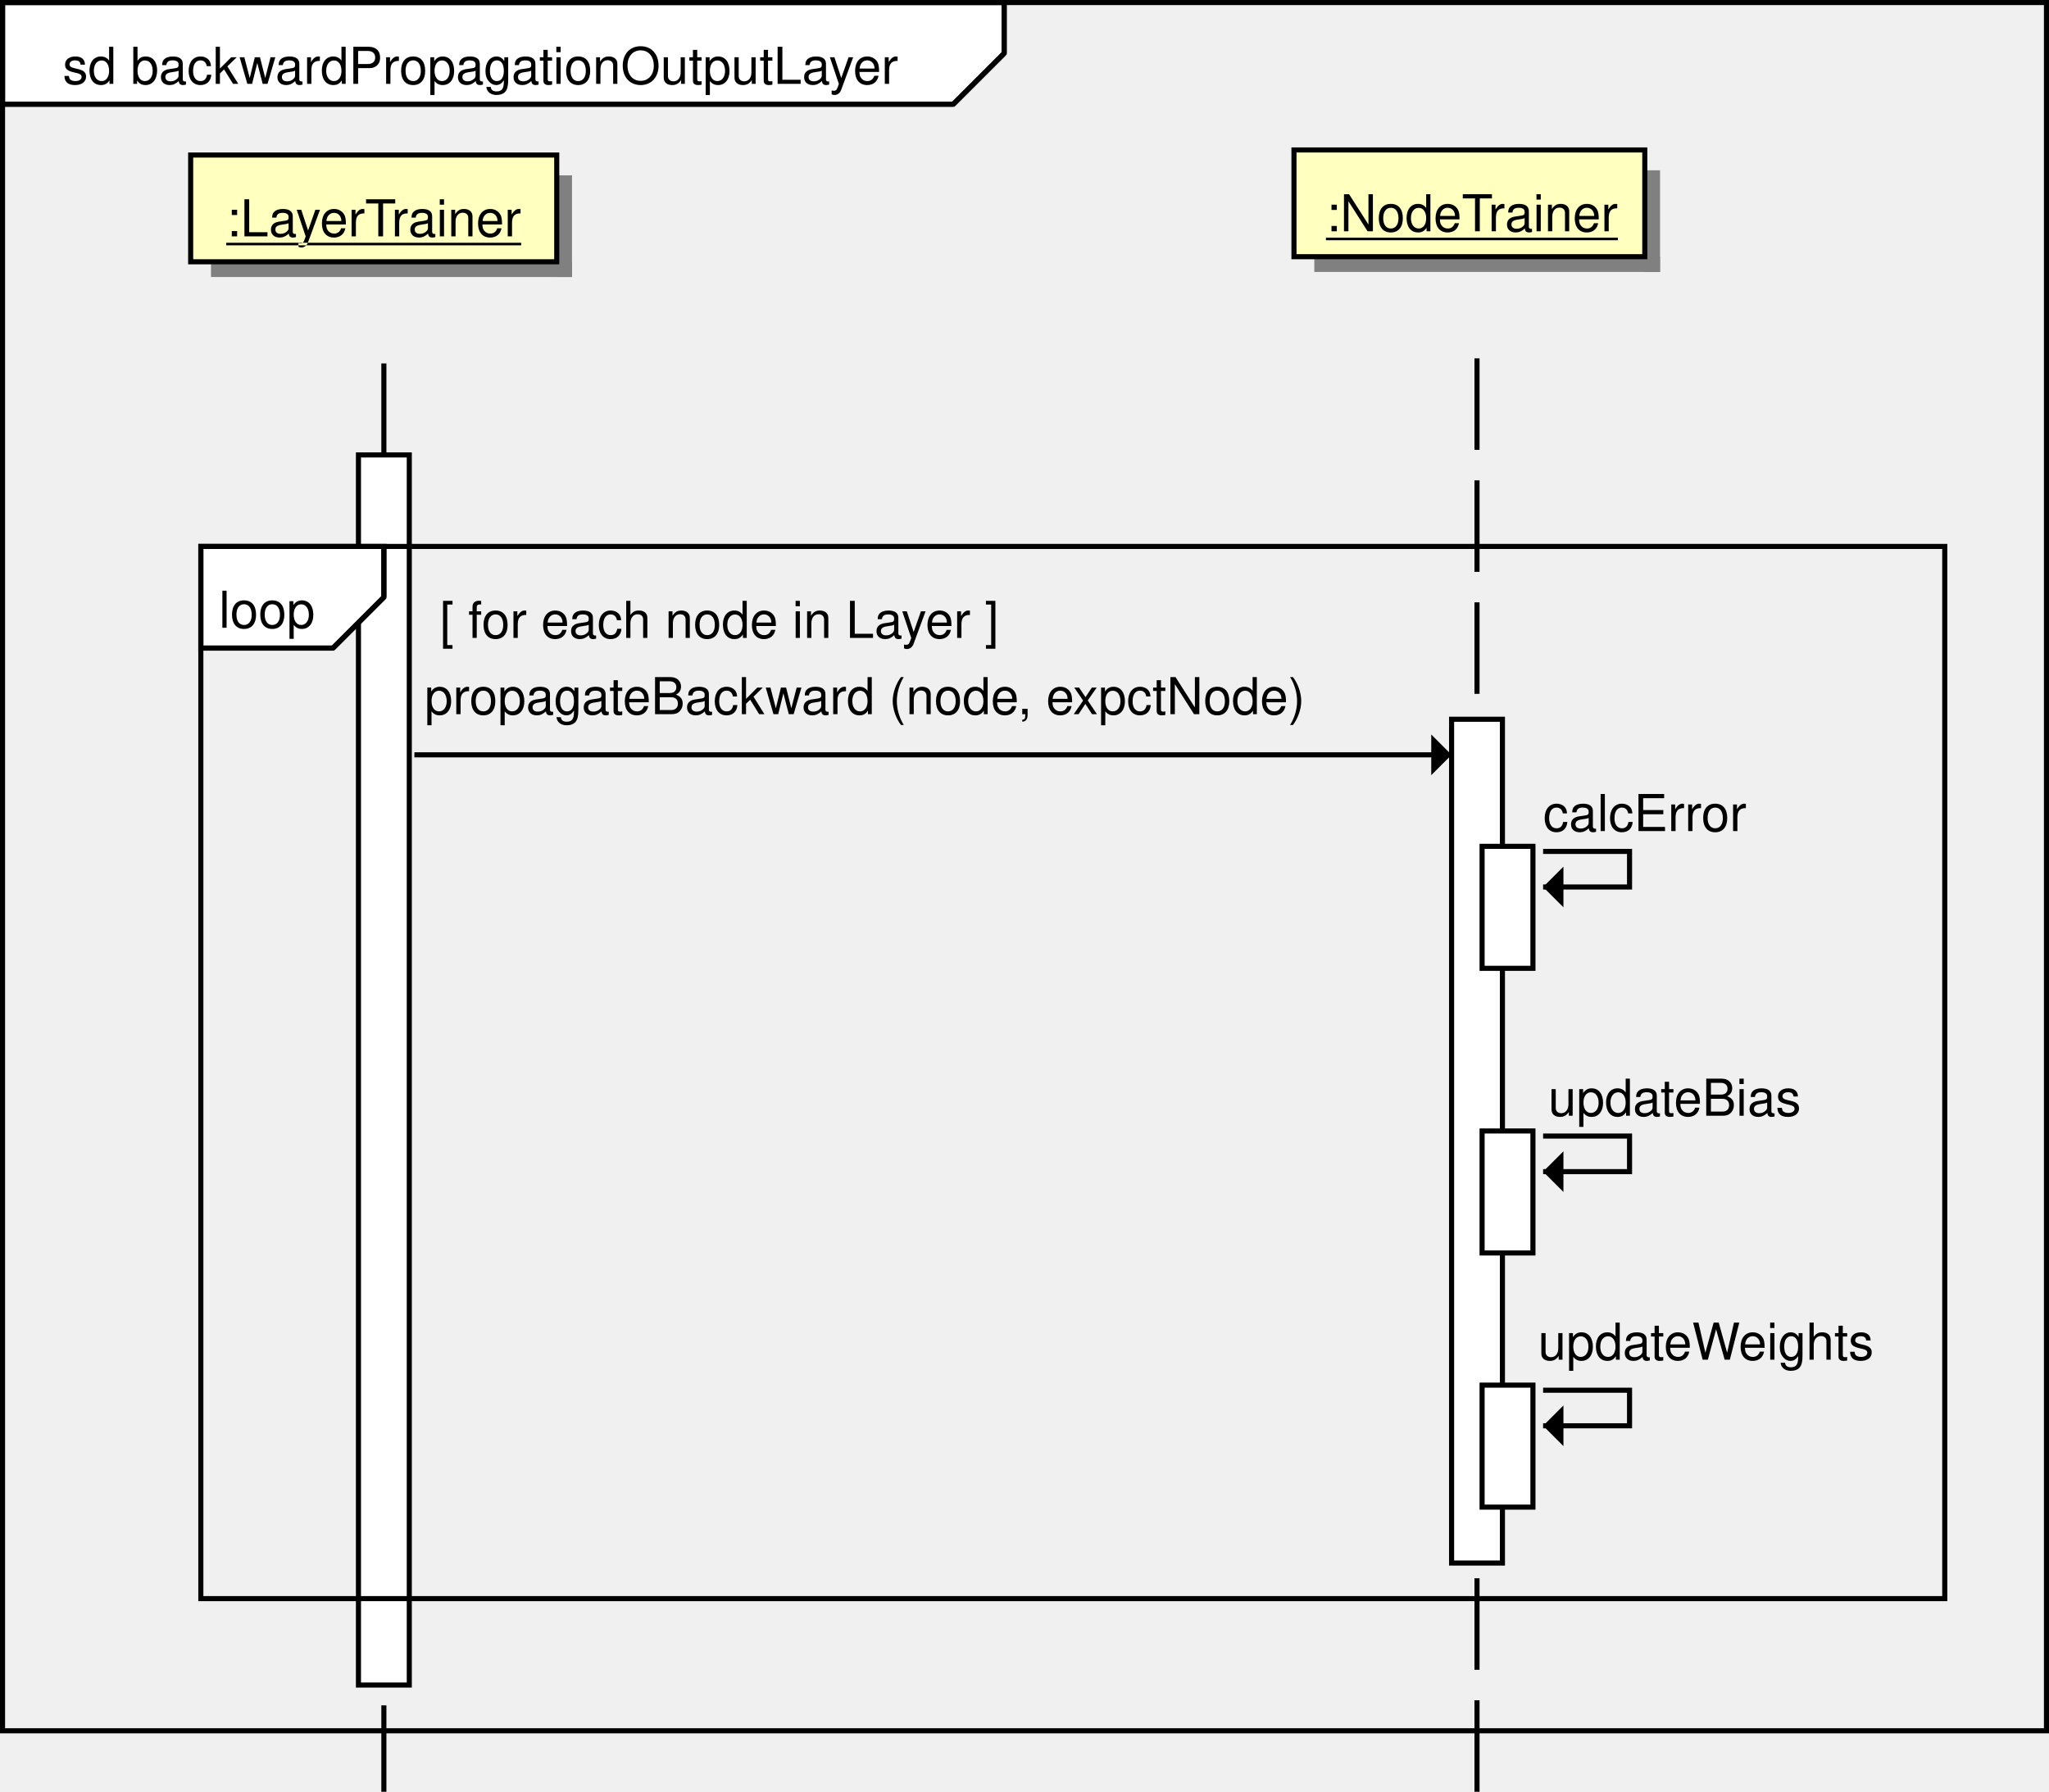
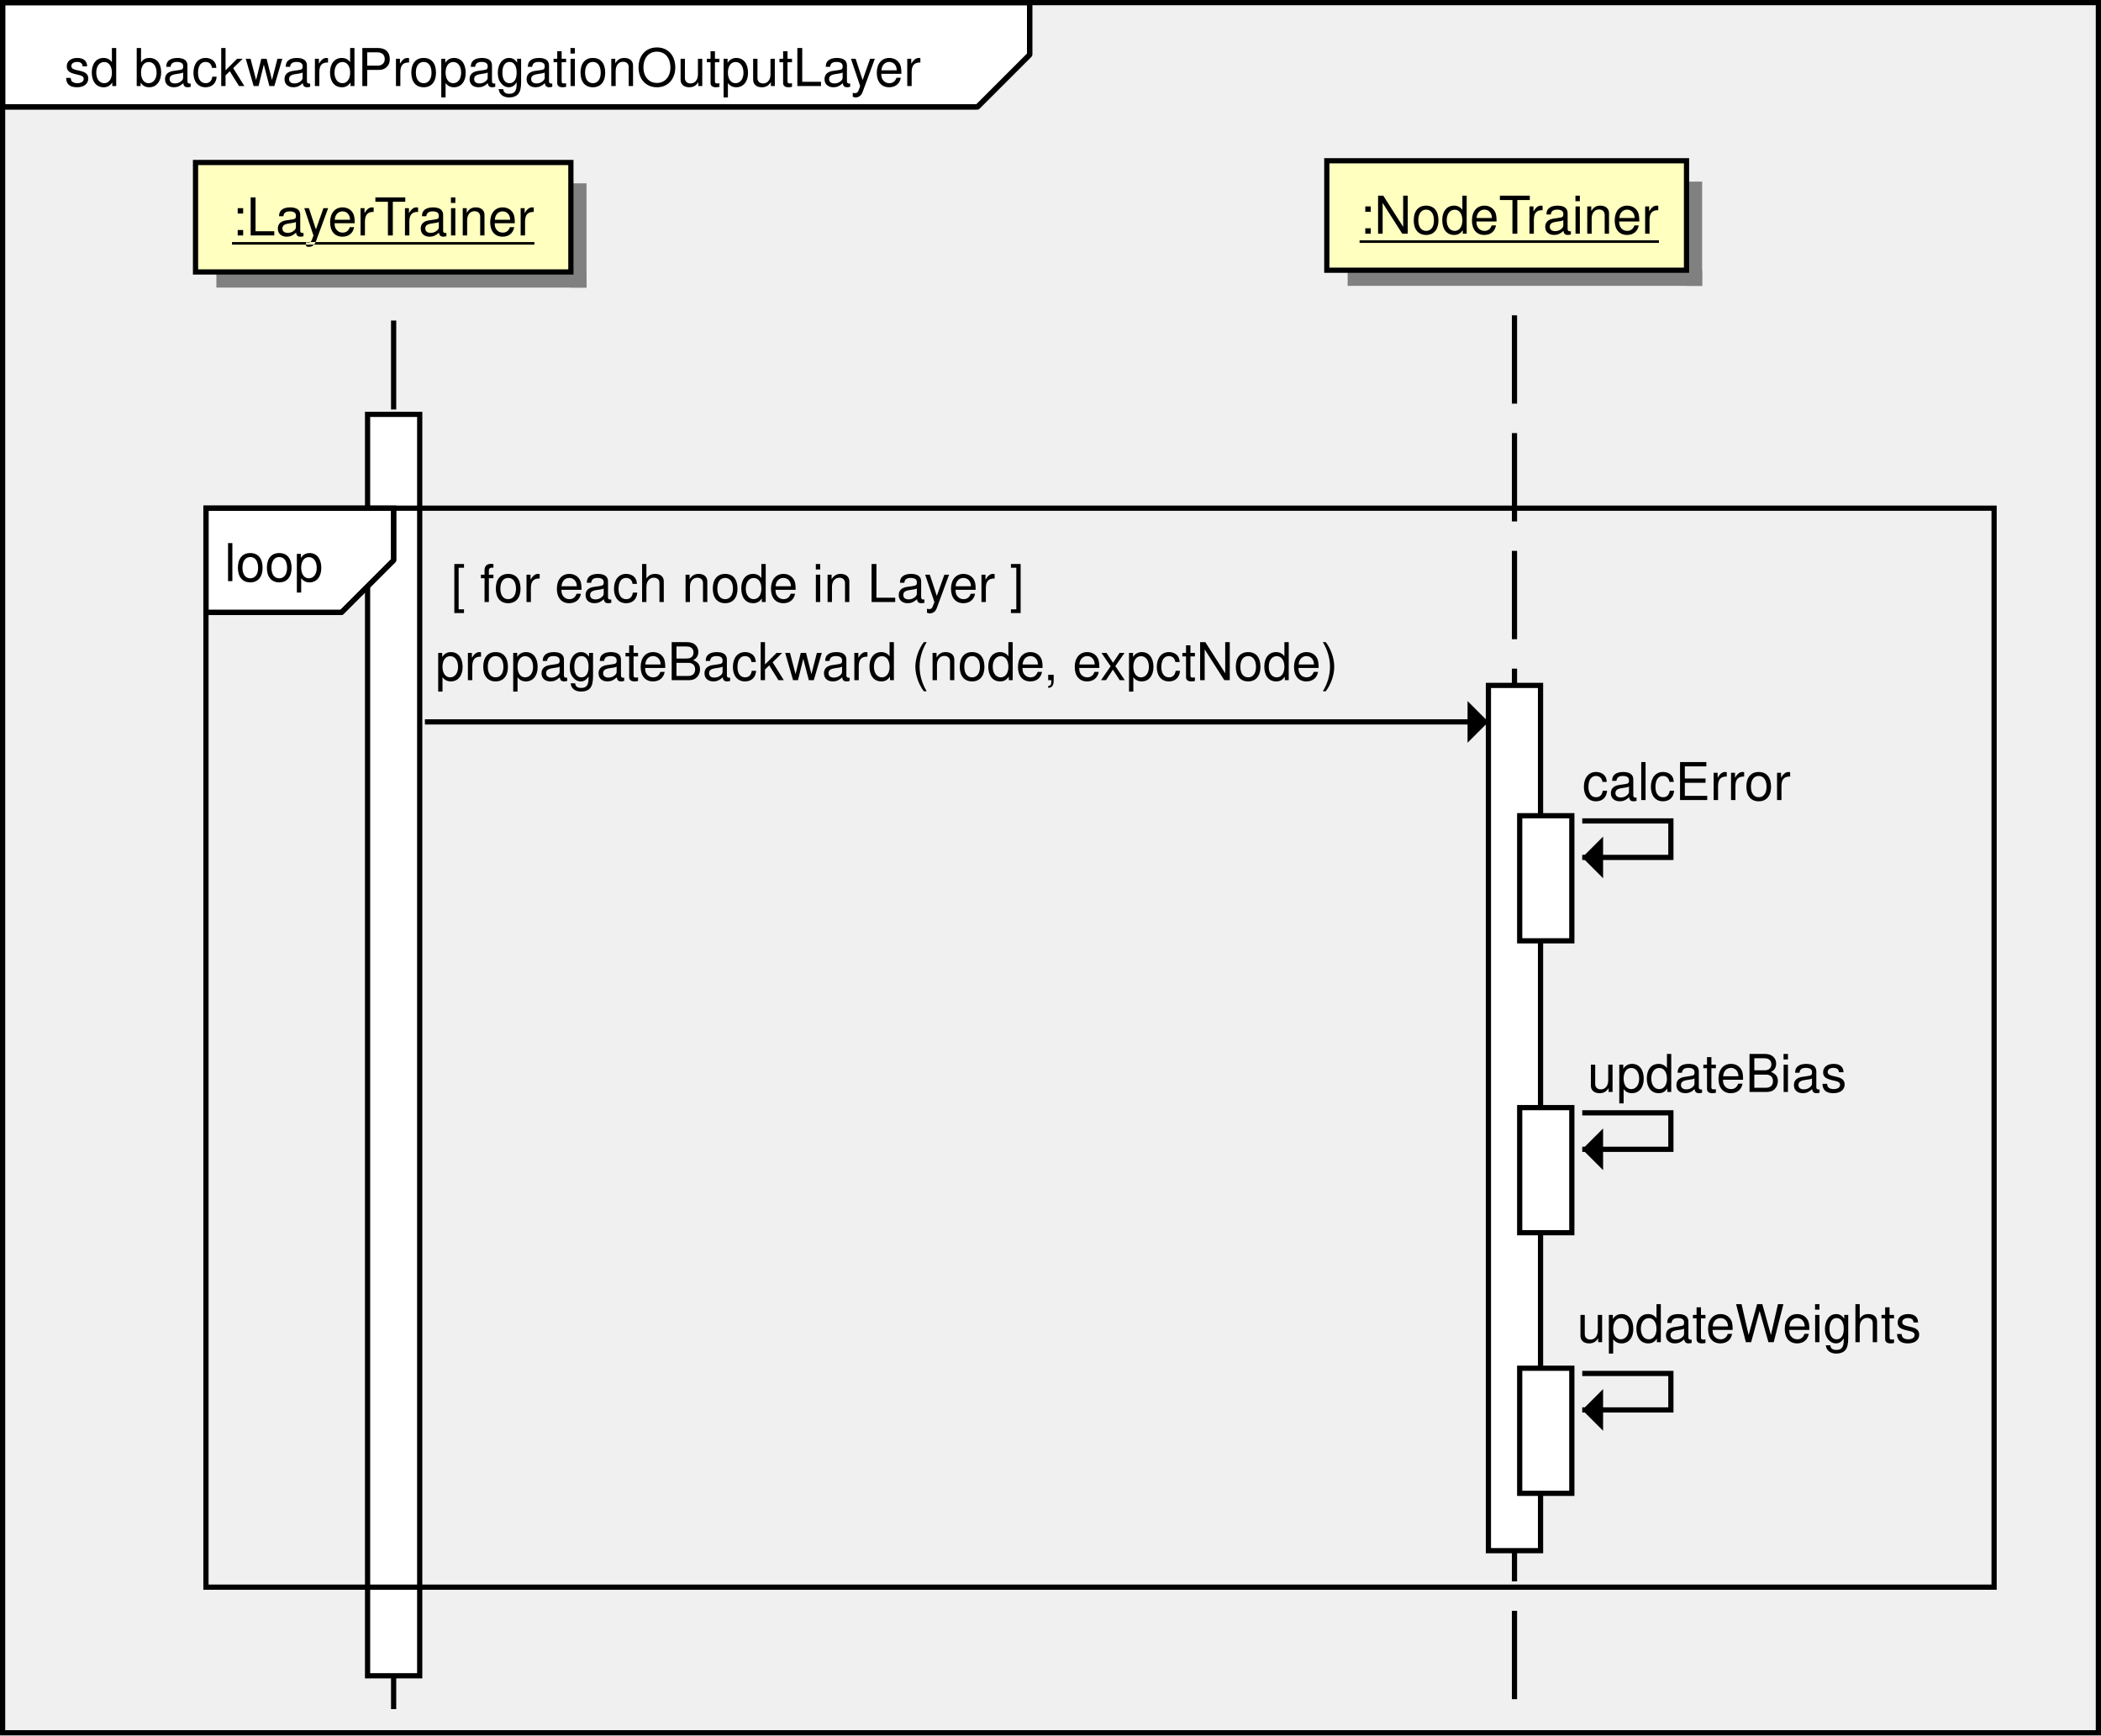
- <svg xmlns="http://www.w3.org/2000/svg" width="403" height="352.5" version="1.1" id="svg2">
+ <svg xmlns="http://www.w3.org/2000/svg" width="1207.529" height="997.546" version="1.1" id="svg2">
  <defs id="defs124" />
-   <text font-size="10" xml:space="preserve" x="86.5" y="125.5" id="text4" style="font-size:10px;font-family:Helvetica;fill:#000000">[ for each node in Layer ]</text>
-   <g id="g6" transform="translate(-208.5,-96.5)">
+   <text font-size="10" xml:space="preserve" x="259.196" y="346.049" id="text4" style="font-size:29.963px;font-family:Helvetica;fill:#000000">[ for each node in Layer ]</text>
+   <g id="g6" transform="matrix(2.996253,0,0,2.840528,-624.6989,-292.957)">
    <line x1="284" y1="168" x2="284" y2="449" id="line8" style="stroke:#000000;stroke-dasharray:18, 6;stroke-opacity:1" />
  </g>
-   <g id="g10" transform="translate(-208.5,-96.5)">
+   <g id="g10" transform="matrix(2.996253,0,0,2.820841,-624.6989,-289.8249)">
    <line x1="499" y1="167" x2="499" y2="449" id="line12" style="stroke:#000000;stroke-dasharray:18, 6;stroke-opacity:1" />
  </g>
-   <g id="g14" transform="translate(-208.5,-96.5)">
-     <polygon points="396,117 209,117 209,97 209,97 406,97 406,107 " id="polygon16" style="fill:#ffffff;stroke:#000000;stroke-opacity:1" />
-     <rect x="209" y="97" width="402" height="340" id="rect18" style="fill:none;stroke:#000000;stroke-width:1;stroke-opacity:1" />
+   <g id="g14" transform="matrix(2.996253,0,0,2.996253,-624.6989,-289.1186)">
+     <polygon points="406,97 406,107 396,117 209,117 209,97 209,97 " id="polygon16" style="fill:#ffffff;stroke:#000000;stroke-opacity:1" />
+     <rect x="208.994" y="96.994" width="402.012" height="331.93" id="rect18" style="fill:none;stroke:#000000;stroke-width:1.001;stroke-miterlimit:4;stroke-dasharray:none;stroke-opacity:1" />
    <text font-size="10" xml:space="preserve" x="303" y="113" id="text20" style="font-size:10px;font-family:Helvetica;text-anchor:middle;fill:#000000">sd backwardPropagationOutputLayer</text>
    <line x1="209" y1="117" x2="396" y2="117" id="line22" style="stroke:#000000;stroke-opacity:1" />
    <line x1="396" y1="117" x2="406" y2="107" id="line24" style="stroke:#000000;stroke-opacity:1" />
    <line x1="406" y1="107" x2="406" y2="97" id="line26" style="stroke:#000000;stroke-opacity:1" />
  </g>
-   <g id="g28" transform="translate(-208.5,-96.5)">
+   <g id="g28" transform="matrix(2.996253,0,0,2.996253,-624.6989,-287.1186)">
    <rect x="318" y="131" width="3" height="20" id="rect30" style="fill:#808080;stroke:none;stroke-opacity:1" />
    <rect x="250" y="148" width="71" height="3" id="rect32" style="fill:#808080;stroke:none;stroke-opacity:1" />
    <rect x="246" y="127" width="72" height="21" id="rect34" style="fill:#ffffc0;stroke:#000000;stroke-width:1;stroke-opacity:1" />
-     <text font-size="10" xml:space="preserve" text-decoration="underline" x="282" y="143" id="text36" style="font-size:10px;font-family:Helvetica;text-decoration: underline;text-decoration-line: underline;text-anchor:middle;fill:#000000">:LayerTrainer</text>
+     <text font-size="10" xml:space="preserve" text-decoration="underline" x="282" y="141" id="text36" style="font-size:10px;font-family:Helvetica;text-decoration: underline;text-decoration-line: underline;text-anchor:middle;fill:#000000">:LayerTrainer</text>
  </g>
-   <g id="g38" transform="translate(-208.5,-96.5)" style="fill:#ffffff;fill-opacity:1">
-     <rect x="494" y="238" width="10" height="166" id="rect40" style="fill:#ffffff;stroke:#000000;stroke-width:1;stroke-opacity:1;fill-opacity:1" />
+   <g id="g38" transform="matrix(2.996253,0,0,2.996253,-624.6989,-319.1186)" style="fill:#ffffff;fill-opacity:1">
+     <rect x="494" y="238" width="10" height="166" id="rect40" style="fill:#ffffff;fill-opacity:1;stroke:#000000;stroke-width:1;stroke-opacity:1" />
  </g>
-   <g id="g42" transform="translate(-208.5,-96.5)" style="fill:#ffffff;fill-opacity:1">
-     <rect x="279" y="186" width="10" height="242" id="rect44" style="fill:#ffffff;stroke:#000000;stroke-width:1;stroke-opacity:1;fill-opacity:1" />
+   <g id="g42" transform="matrix(2.996253,0,0,2.996253,-624.6989,-319.1186)" style="fill:#ffffff;fill-opacity:1">
+     <rect x="279" y="186" width="10" height="242" id="rect44" style="fill:#ffffff;fill-opacity:1;stroke:#000000;stroke-width:1;stroke-opacity:1" />
  </g>
-   <g id="g46" transform="translate(-208.5,-96.5)">
+   <g id="g46" transform="matrix(2.996253,0,0,2.996253,-624.6989,-285.1186)">
    <rect x="532" y="130" width="3" height="20" id="rect48" style="fill:#808080;stroke:none;stroke-opacity:1" />
    <rect x="467" y="147" width="68" height="3" id="rect50" style="fill:#808080;stroke:none;stroke-opacity:1" />
    <rect x="463" y="126" width="69" height="21" id="rect52" style="fill:#ffffc0;stroke:#000000;stroke-width:1;stroke-opacity:1" />
-     <text font-size="10" xml:space="preserve" text-decoration="underline" x="498" y="142" id="text54" style="font-size:10px;font-family:Helvetica;text-decoration: underline;text-decoration-line: underline;text-anchor:middle;fill:#000000">:NodeTrainer</text>
+     <text font-size="10" xml:space="preserve" text-decoration="underline" x="498" y="140" id="text54" style="font-size:10px;font-family:Helvetica;text-decoration: underline;text-decoration-line: underline;text-anchor:middle;fill:#000000">:NodeTrainer</text>
  </g>
-   <g id="g56" transform="translate(-208.5,-96.5)">
+   <g id="g56" transform="matrix(2.996253,0,0,2.996253,-624.6989,-319.1186)">
    <line x1="290" y1="245" x2="494" y2="245" id="line58" style="stroke:#000000;stroke-opacity:1" />
-     <polygon points="494,245 490,241 490,249 " id="polygon60" style="fill:#000000;stroke:none" />
+     <polygon points="490,241 490,249 494,245 " id="polygon60" style="fill:#000000;stroke:none" />
  </g>
-   <g id="g62" transform="translate(-208.5,-96.5)" style="fill:#ffffff;fill-opacity:1">
-     <rect x="500" y="263" width="10" height="24" id="rect64" style="fill:#ffffff;stroke:#000000;stroke-width:1;stroke-opacity:1;fill-opacity:1" />
+   <g id="g62" transform="matrix(2.996253,0,0,2.996253,-624.6989,-319.1186)" style="fill:#ffffff;fill-opacity:1">
+     <rect x="500" y="263" width="10" height="24" id="rect64" style="fill:#ffffff;fill-opacity:1;stroke:#000000;stroke-width:1;stroke-opacity:1" />
  </g>
-   <g id="g66" transform="translate(-208.5,-96.5)" style="fill:#ffffff;fill-opacity:1">
-     <rect x="500" y="319" width="10" height="24" id="rect68" style="fill:#ffffff;stroke:#000000;stroke-width:1;stroke-opacity:1;fill-opacity:1" />
+   <g id="g66" transform="matrix(2.996253,0,0,2.996253,-624.6989,-319.1186)" style="fill:#ffffff;fill-opacity:1">
+     <rect x="500" y="319" width="10" height="24" id="rect68" style="fill:#ffffff;fill-opacity:1;stroke:#000000;stroke-width:1;stroke-opacity:1" />
  </g>
-   <g id="g70" transform="translate(-208.5,-96.5)" style="fill:#ffffff;fill-opacity:1">
-     <rect x="500" y="369" width="10" height="24" id="rect72" style="fill:#ffffff;stroke:#000000;stroke-width:1;stroke-opacity:1;fill-opacity:1" />
+   <g id="g70" transform="matrix(2.996253,0,0,2.996253,-624.6989,-319.1186)" style="fill:#ffffff;fill-opacity:1">
+     <rect x="500" y="369" width="10" height="24" id="rect72" style="fill:#ffffff;fill-opacity:1;stroke:#000000;stroke-width:1;stroke-opacity:1" />
  </g>
-   <g id="g74" transform="translate(-208.5,-96.5)">
+   <g id="g74" transform="matrix(2.996253,0,0,2.996253,-624.6989,-319.1186)">
    <text font-size="10" xml:space="preserve" x="512" y="260" id="text76" style="font-size:10px;font-family:Helvetica;fill:#000000">calcError</text>
  </g>
-   <g id="g78" transform="translate(-208.5,-96.5)">
+   <g id="g78" transform="matrix(2.996253,0,0,2.996253,-624.6989,-319.1186)">
    <text font-size="10" xml:space="preserve" x="511" y="364" id="text80" style="font-size:10px;font-family:Helvetica;fill:#000000">updateWeights</text>
  </g>
-   <g id="g82" transform="translate(-208.5,-96.5)">
+   <g id="g82" transform="matrix(2.996253,0,0,2.996253,-624.6989,-319.1186)">
    <text font-size="10" xml:space="preserve" x="513" y="316" id="text84" style="font-size:10px;font-family:Helvetica;fill:#000000">updateBias</text>
  </g>
-   <g id="g86" transform="translate(-208.5,-96.5)">
+   <g id="g86" transform="matrix(2.996253,0,0,2.996253,-624.6989,-319.1186)">
    <text font-size="10" xml:space="preserve" x="292" y="237" id="text88" style="font-size:10px;font-family:Helvetica;fill:#000000">propagateBackward (node, expctNode)</text>
  </g>
-   <g id="g90" transform="translate(-208.5,-96.5)">
+   <g id="g90" transform="matrix(2.996253,0,0,2.996253,-624.6989,-319.1186)">
    <path d="m 512,320 17,0 0,7 -17,0" id="path92" style="fill:none;stroke:#000000;stroke-opacity:1" />
-     <polygon points="512,327 516,331 516,323 " id="polygon94" style="fill:#000000;stroke:none" />
+     <polygon points="516,331 516,323 512,327 " id="polygon94" style="fill:#000000;stroke:none" />
  </g>
-   <g id="g96" transform="translate(-208.5,-96.5)">
+   <g id="g96" transform="matrix(2.996253,0,0,2.996253,-624.6989,-319.1186)">
    <path d="m 512,264 17,0 0,7 -17,0" id="path98" style="fill:none;stroke:#000000;stroke-opacity:1" />
-     <polygon points="512,271 516,275 516,267 " id="polygon100" style="fill:#000000;stroke:none" />
+     <polygon points="516,275 516,267 512,271 " id="polygon100" style="fill:#000000;stroke:none" />
  </g>
-   <g id="g102" transform="translate(-208.5,-96.5)">
+   <g id="g102" transform="matrix(2.996253,0,0,2.996253,-624.6989,-319.1186)">
    <path d="m 512,370 17,0 0,7 -17,0" id="path104" style="fill:none;stroke:#000000;stroke-opacity:1" />
-     <polygon points="512,377 516,381 516,373 " id="polygon106" style="fill:#000000;stroke:none" />
+     <polygon points="516,381 516,373 512,377 " id="polygon106" style="fill:#000000;stroke:none" />
  </g>
-   <g id="g108" transform="translate(-208.5,-96.5)">
-     <polygon points="274,224 248,224 248,204 248,204 284,204 284,214 " id="polygon110" style="fill:#ffffff;stroke:#000000;stroke-opacity:1" />
+   <g id="g108" transform="matrix(2.996253,0,0,2.996253,-624.6989,-319.1186)">
+     <polygon points="248,224 248,204 248,204 284,204 284,214 274,224 " id="polygon110" style="fill:#ffffff;stroke:#000000;stroke-opacity:1" />
    <rect x="248" y="204" width="343" height="207" id="rect112" style="fill:none;stroke:#000000;stroke-width:1;stroke-opacity:1" />
-     <text font-size="10" xml:space="preserve" x="261" y="220" id="text114" style="font-size:10px;font-family:Helvetica;text-anchor:middle;fill:#000000">loop</text>
+     <text font-size="10" xml:space="preserve" x="261" y="218" id="text114" style="font-size:10px;font-family:Helvetica;text-anchor:middle;fill:#000000">loop</text>
    <line x1="248" y1="224" x2="274" y2="224" id="line116" style="stroke:#000000;stroke-opacity:1" />
    <line x1="274" y1="224" x2="284" y2="214" id="line118" style="stroke:#000000;stroke-opacity:1" />
    <line x1="284" y1="214" x2="284" y2="204" id="line120" style="stroke:#000000;stroke-opacity:1" />
  </g>
</svg>
